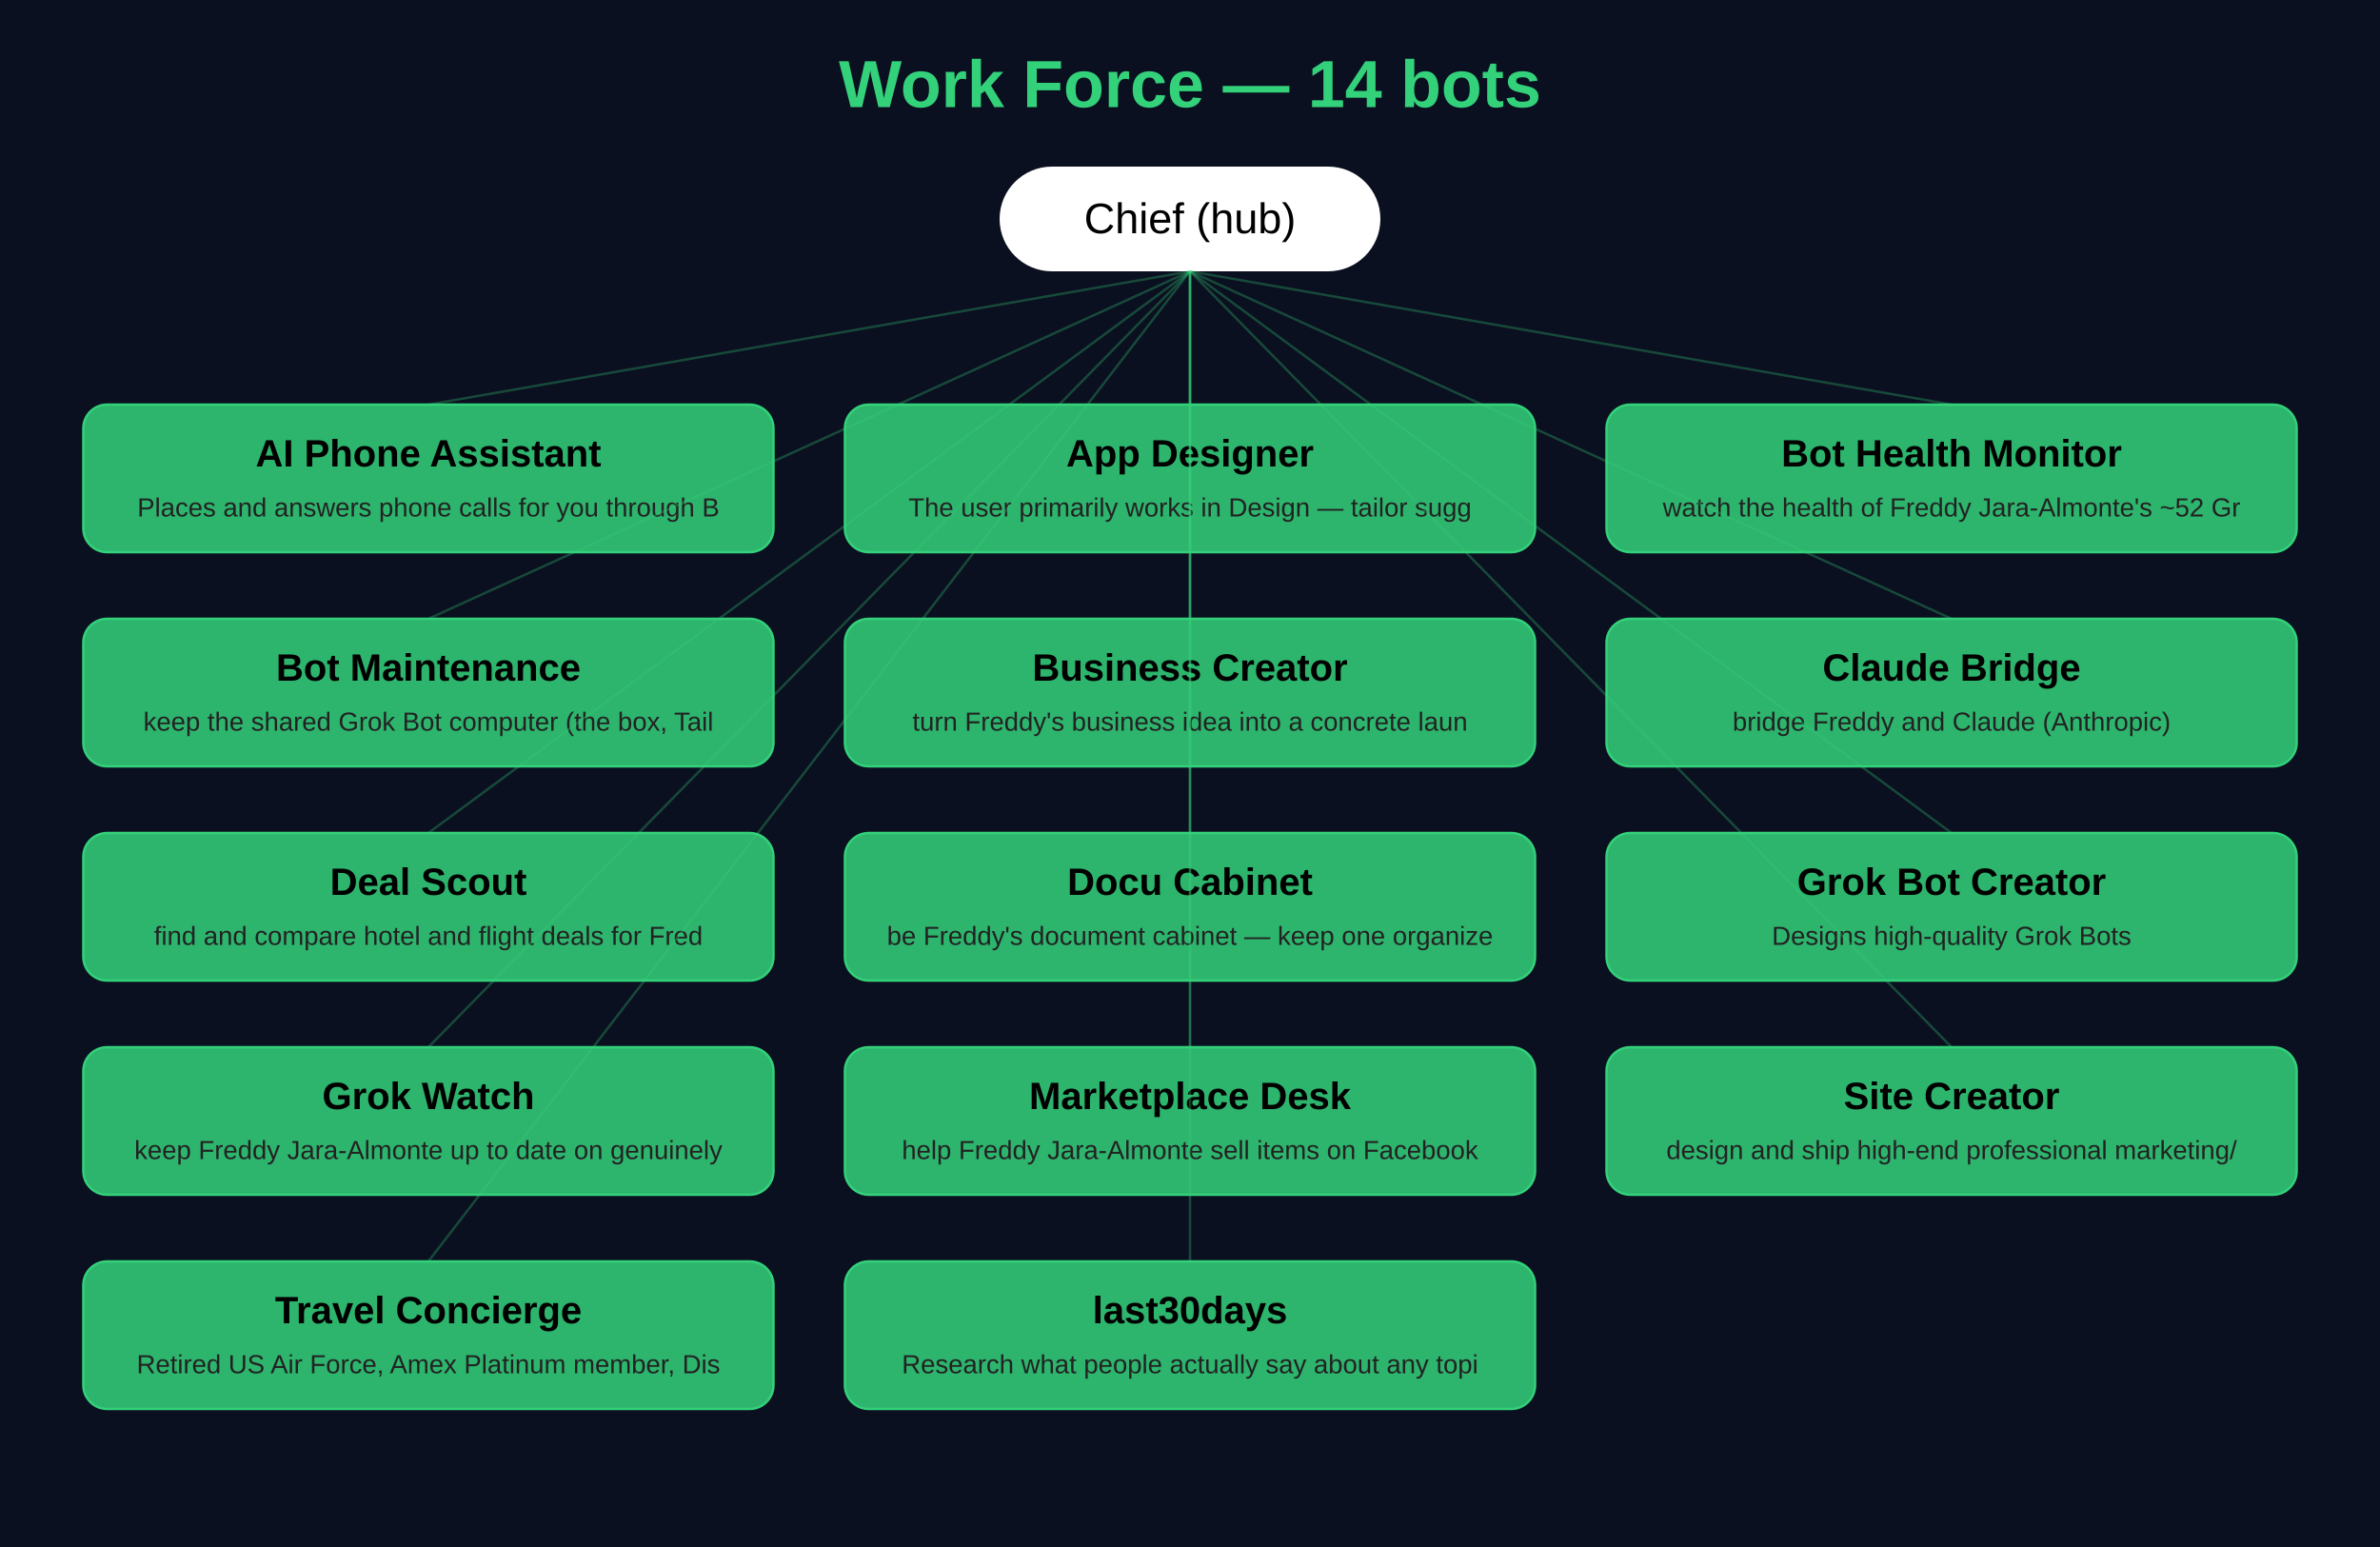
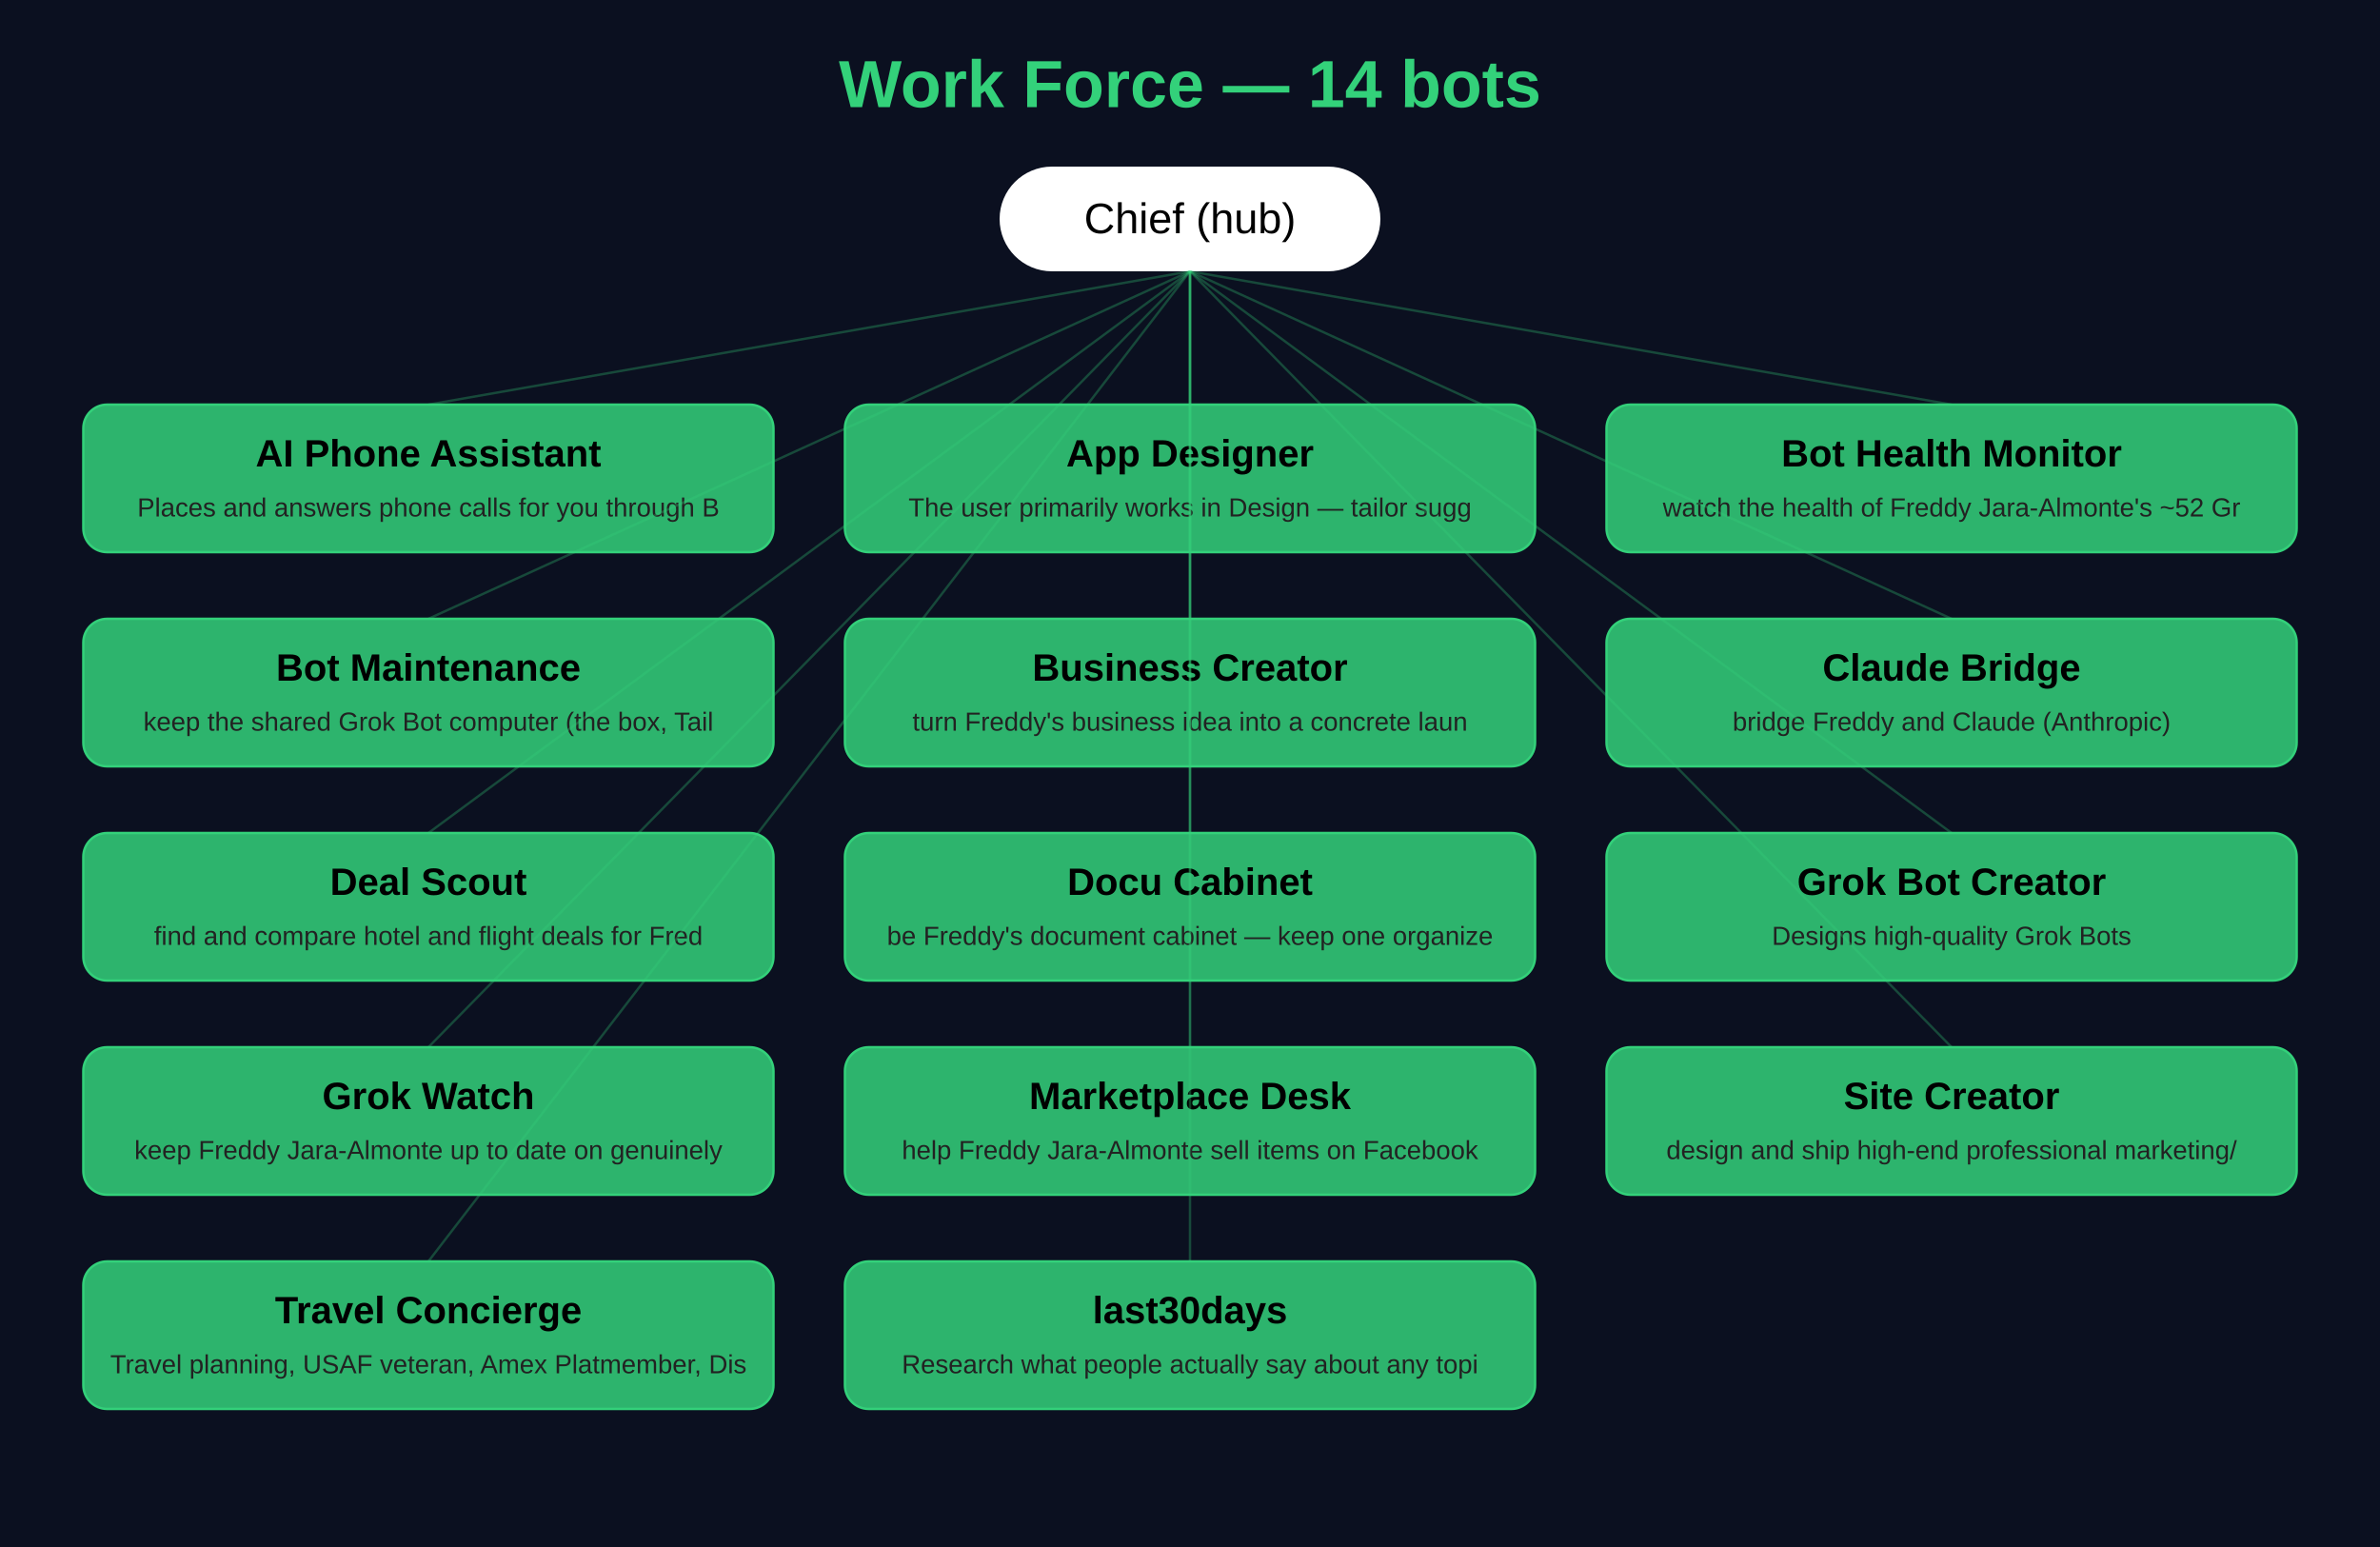
<svg xmlns="http://www.w3.org/2000/svg" width="1000" height="650" font-family="Arial">
  <rect width="100%" height="100%" fill="#0b1020" />
  <text x="500" y="45" fill="#33d17a" font-size="28" text-anchor="middle" font-weight="bold">Work Force — 14 bots</text>
  <rect x="420" y="70" width="160" height="44" rx="22" fill="#fff" />
  <text x="500" y="98" font-size="18" text-anchor="middle">Chief (hub)</text>
  <line x1="500" y1="114" x2="180" y2="170" stroke="#33d17a" stroke-opacity=".3" />
  <rect x="35" y="170" width="290" height="62" rx="10" fill="#33d17a" fill-opacity="0.85" stroke="#33d17a" />
  <text x="180" y="196" font-size="16" text-anchor="middle" font-weight="bold">AI Phone Assistant</text>
  <text x="180" y="217" font-size="11" text-anchor="middle" fill="#222">Places and answers phone calls for you through B</text>
  <line x1="500" y1="114" x2="500" y2="170" stroke="#33d17a" stroke-opacity=".3" />
  <rect x="355" y="170" width="290" height="62" rx="10" fill="#33d17a" fill-opacity="0.85" stroke="#33d17a" />
  <text x="500" y="196" font-size="16" text-anchor="middle" font-weight="bold">App Designer</text>
  <text x="500" y="217" font-size="11" text-anchor="middle" fill="#222">The user primarily works in Design — tailor sugg</text>
  <line x1="500" y1="114" x2="820" y2="170" stroke="#33d17a" stroke-opacity=".3" />
  <rect x="675" y="170" width="290" height="62" rx="10" fill="#33d17a" fill-opacity="0.85" stroke="#33d17a" />
  <text x="820" y="196" font-size="16" text-anchor="middle" font-weight="bold">Bot Health Monitor</text>
  <text x="820" y="217" font-size="11" text-anchor="middle" fill="#222">watch the health of Freddy Jara-Almonte's ~52 Gr</text>
  <line x1="500" y1="114" x2="180" y2="260" stroke="#33d17a" stroke-opacity=".3" />
  <rect x="35" y="260" width="290" height="62" rx="10" fill="#33d17a" fill-opacity="0.85" stroke="#33d17a" />
  <text x="180" y="286" font-size="16" text-anchor="middle" font-weight="bold">Bot Maintenance</text>
  <text x="180" y="307" font-size="11" text-anchor="middle" fill="#222">keep the shared Grok Bot computer (the box, Tail</text>
  <line x1="500" y1="114" x2="500" y2="260" stroke="#33d17a" stroke-opacity=".3" />
  <rect x="355" y="260" width="290" height="62" rx="10" fill="#33d17a" fill-opacity="0.85" stroke="#33d17a" />
  <text x="500" y="286" font-size="16" text-anchor="middle" font-weight="bold">Business Creator</text>
  <text x="500" y="307" font-size="11" text-anchor="middle" fill="#222">turn Freddy's business idea into a concrete laun</text>
  <line x1="500" y1="114" x2="820" y2="260" stroke="#33d17a" stroke-opacity=".3" />
  <rect x="675" y="260" width="290" height="62" rx="10" fill="#33d17a" fill-opacity="0.85" stroke="#33d17a" />
  <text x="820" y="286" font-size="16" text-anchor="middle" font-weight="bold">Claude Bridge</text>
  <text x="820" y="307" font-size="11" text-anchor="middle" fill="#222">bridge Freddy and Claude (Anthropic)</text>
  <line x1="500" y1="114" x2="180" y2="350" stroke="#33d17a" stroke-opacity=".3" />
  <rect x="35" y="350" width="290" height="62" rx="10" fill="#33d17a" fill-opacity="0.85" stroke="#33d17a" />
  <text x="180" y="376" font-size="16" text-anchor="middle" font-weight="bold">Deal Scout</text>
  <text x="180" y="397" font-size="11" text-anchor="middle" fill="#222">find and compare hotel and flight deals for Fred</text>
  <line x1="500" y1="114" x2="500" y2="350" stroke="#33d17a" stroke-opacity=".3" />
  <rect x="355" y="350" width="290" height="62" rx="10" fill="#33d17a" fill-opacity="0.85" stroke="#33d17a" />
  <text x="500" y="376" font-size="16" text-anchor="middle" font-weight="bold">Docu Cabinet</text>
  <text x="500" y="397" font-size="11" text-anchor="middle" fill="#222">be Freddy's document cabinet — keep one organize</text>
  <line x1="500" y1="114" x2="820" y2="350" stroke="#33d17a" stroke-opacity=".3" />
  <rect x="675" y="350" width="290" height="62" rx="10" fill="#33d17a" fill-opacity="0.85" stroke="#33d17a" />
  <text x="820" y="376" font-size="16" text-anchor="middle" font-weight="bold">Grok Bot Creator</text>
  <text x="820" y="397" font-size="11" text-anchor="middle" fill="#222">Designs high-quality Grok Bots</text>
  <line x1="500" y1="114" x2="180" y2="440" stroke="#33d17a" stroke-opacity=".3" />
  <rect x="35" y="440" width="290" height="62" rx="10" fill="#33d17a" fill-opacity="0.85" stroke="#33d17a" />
  <text x="180" y="466" font-size="16" text-anchor="middle" font-weight="bold">Grok Watch</text>
  <text x="180" y="487" font-size="11" text-anchor="middle" fill="#222">keep Freddy Jara-Almonte up to date on genuinely</text>
  <line x1="500" y1="114" x2="500" y2="440" stroke="#33d17a" stroke-opacity=".3" />
  <rect x="355" y="440" width="290" height="62" rx="10" fill="#33d17a" fill-opacity="0.85" stroke="#33d17a" />
  <text x="500" y="466" font-size="16" text-anchor="middle" font-weight="bold">Marketplace Desk</text>
  <text x="500" y="487" font-size="11" text-anchor="middle" fill="#222">help Freddy Jara-Almonte sell items on Facebook </text>
  <line x1="500" y1="114" x2="820" y2="440" stroke="#33d17a" stroke-opacity=".3" />
  <rect x="675" y="440" width="290" height="62" rx="10" fill="#33d17a" fill-opacity="0.85" stroke="#33d17a" />
  <text x="820" y="466" font-size="16" text-anchor="middle" font-weight="bold">Site Creator</text>
  <text x="820" y="487" font-size="11" text-anchor="middle" fill="#222">design and ship high-end professional marketing/</text>
  <line x1="500" y1="114" x2="180" y2="530" stroke="#33d17a" stroke-opacity=".3" />
  <rect x="35" y="530" width="290" height="62" rx="10" fill="#33d17a" fill-opacity="0.85" stroke="#33d17a" />
  <text x="180" y="556" font-size="16" text-anchor="middle" font-weight="bold">Travel Concierge</text>
-   <text x="180" y="577" font-size="11" text-anchor="middle" fill="#222">Retired US Air Force,  Amex Platinum member, Dis</text>
+   <text x="180" y="577" font-size="11" text-anchor="middle" fill="#222">Travel planning, USAF veteran, Amex Platmember, Dis</text>
  <line x1="500" y1="114" x2="500" y2="530" stroke="#33d17a" stroke-opacity=".3" />
  <rect x="355" y="530" width="290" height="62" rx="10" fill="#33d17a" fill-opacity="0.85" stroke="#33d17a" />
  <text x="500" y="556" font-size="16" text-anchor="middle" font-weight="bold">last30days</text>
  <text x="500" y="577" font-size="11" text-anchor="middle" fill="#222">Research what people actually say about any topi</text>
</svg>
